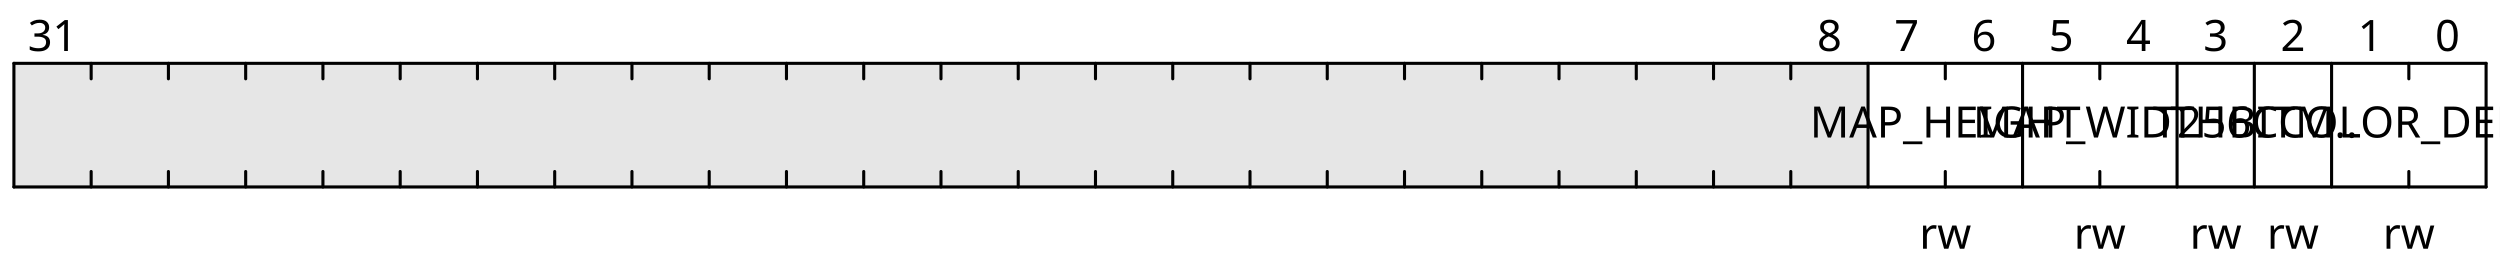
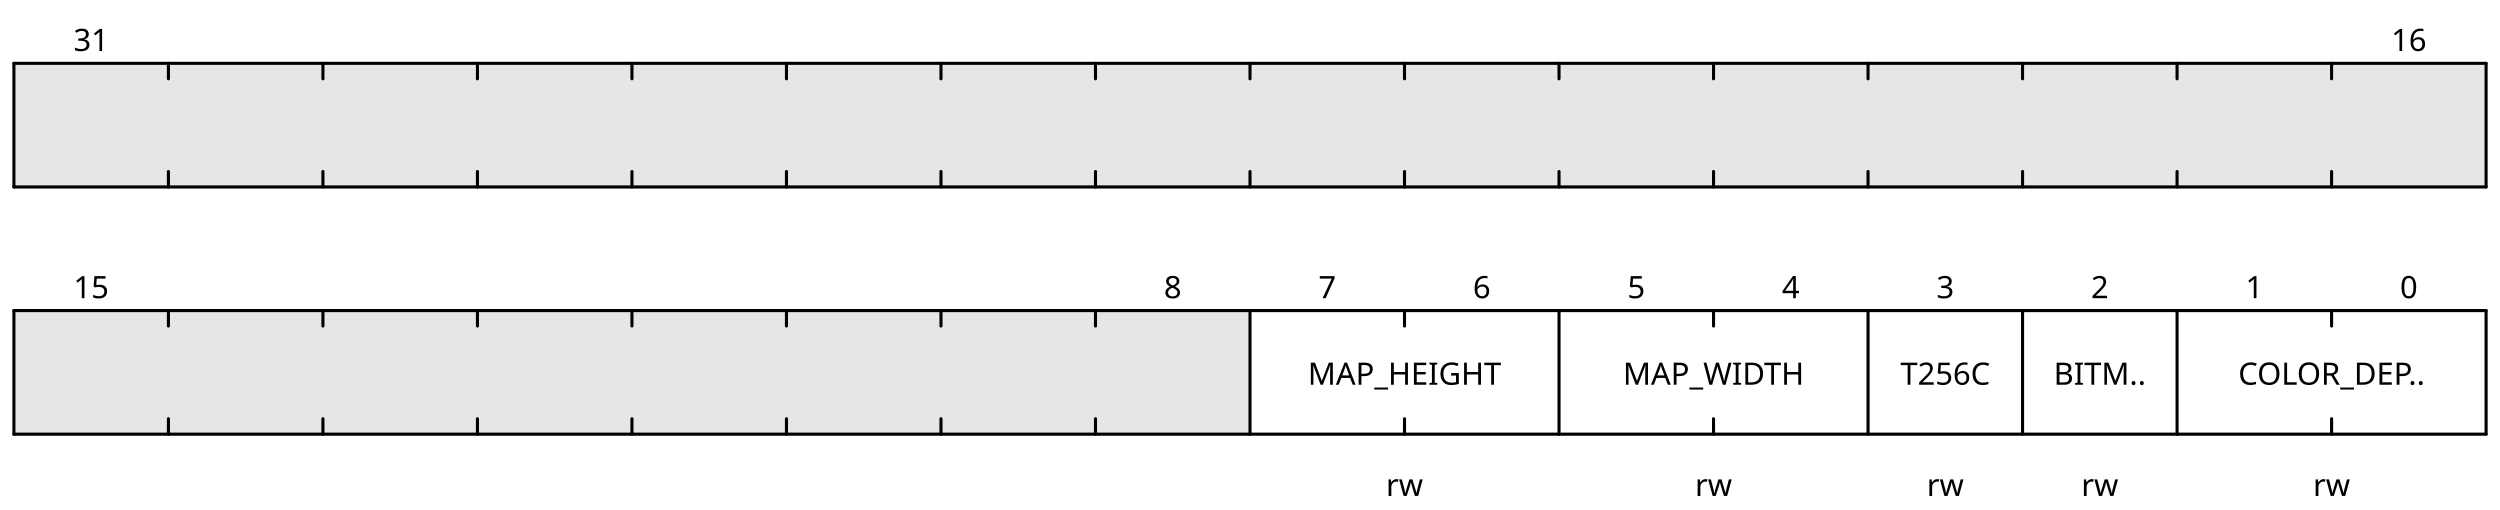
- <svg xmlns="http://www.w3.org/2000/svg" baseProfile="full" class="WaveDrom" height="85" version="1.1" viewBox="0,0,809,85" width="809">
+ <svg xmlns="http://www.w3.org/2000/svg" baseProfile="full" class="WaveDrom" height="165" version="1.1" viewBox="0,0,809,165" width="809">
  <defs />
-   <g font-family="sans-serif" font-size="14" font-weight="normal" text-anchor="middle" transform="translate(4.5,0.5)">
+   <g font-family="sans-serif" font-size="10" font-weight="normal" text-anchor="middle" transform="translate(4.5,80.5)">
    <g stroke="black" stroke-linecap="round" stroke-width="1" transform="translate(0,20.0)">
      <line x1="0" x2="800" y1="0" y2="0" />
      <line x1="0" x2="0" y1="0" y2="40.0" />
      <line x1="0" x2="800" y1="40.0" y2="40.0" />
      <line x1="800.0" x2="800.0" y1="0" y2="40.0" />
-       <line x1="775.0" x2="775.0" y1="0" y2="5.0" />
-       <line x1="775.0" x2="775.0" y1="35.0" y2="40.0" />
-       <line x1="750.0" x2="750.0" y1="0" y2="40.0" />
-       <line x1="725.0" x2="725.0" y1="0" y2="40.0" />
+       <line x1="750.0" x2="750.0" y1="0" y2="5.0" />
+       <line x1="750.0" x2="750.0" y1="35.0" y2="40.0" />
      <line x1="700.0" x2="700.0" y1="0" y2="40.0" />
-       <line x1="675.0" x2="675.0" y1="0" y2="5.0" />
-       <line x1="675.0" x2="675.0" y1="35.0" y2="40.0" />
      <line x1="650.0" x2="650.0" y1="0" y2="40.0" />
-       <line x1="625.0" x2="625.0" y1="0" y2="5.0" />
-       <line x1="625.0" x2="625.0" y1="35.0" y2="40.0" />
      <line x1="600.0" x2="600.0" y1="0" y2="40.0" />
-       <line x1="575.0" x2="575.0" y1="0" y2="5.0" />
-       <line x1="575.0" x2="575.0" y1="35.0" y2="40.0" />
      <line x1="550.0" x2="550.0" y1="0" y2="5.0" />
      <line x1="550.0" x2="550.0" y1="35.0" y2="40.0" />
-       <line x1="525.0" x2="525.0" y1="0" y2="5.0" />
-       <line x1="525.0" x2="525.0" y1="35.0" y2="40.0" />
-       <line x1="500.0" x2="500.0" y1="0" y2="5.0" />
-       <line x1="500.0" x2="500.0" y1="35.0" y2="40.0" />
-       <line x1="475.0" x2="475.0" y1="0" y2="5.0" />
-       <line x1="475.0" x2="475.0" y1="35.0" y2="40.0" />
+       <line x1="500.0" x2="500.0" y1="0" y2="40.0" />
      <line x1="450.0" x2="450.0" y1="0" y2="5.0" />
      <line x1="450.0" x2="450.0" y1="35.0" y2="40.0" />
-       <line x1="425.0" x2="425.0" y1="0" y2="5.0" />
-       <line x1="425.0" x2="425.0" y1="35.0" y2="40.0" />
-       <line x1="400.0" x2="400.0" y1="0" y2="5.0" />
-       <line x1="400.0" x2="400.0" y1="35.0" y2="40.0" />
-       <line x1="375.0" x2="375.0" y1="0" y2="5.0" />
-       <line x1="375.0" x2="375.0" y1="35.0" y2="40.0" />
+       <line x1="400.0" x2="400.0" y1="0" y2="40.0" />
      <line x1="350.0" x2="350.0" y1="0" y2="5.0" />
      <line x1="350.0" x2="350.0" y1="35.0" y2="40.0" />
-       <line x1="325.0" x2="325.0" y1="0" y2="5.0" />
-       <line x1="325.0" x2="325.0" y1="35.0" y2="40.0" />
      <line x1="300.0" x2="300.0" y1="0" y2="5.0" />
      <line x1="300.0" x2="300.0" y1="35.0" y2="40.0" />
-       <line x1="275.0" x2="275.0" y1="0" y2="5.0" />
-       <line x1="275.0" x2="275.0" y1="35.0" y2="40.0" />
      <line x1="250.0" x2="250.0" y1="0" y2="5.0" />
      <line x1="250.0" x2="250.0" y1="35.0" y2="40.0" />
-       <line x1="225.0" x2="225.0" y1="0" y2="5.0" />
-       <line x1="225.0" x2="225.0" y1="35.0" y2="40.0" />
      <line x1="200.0" x2="200.0" y1="0" y2="5.0" />
      <line x1="200.0" x2="200.0" y1="35.0" y2="40.0" />
-       <line x1="175.0" x2="175.0" y1="0" y2="5.0" />
-       <line x1="175.0" x2="175.0" y1="35.0" y2="40.0" />
      <line x1="150.0" x2="150.0" y1="0" y2="5.0" />
      <line x1="150.0" x2="150.0" y1="35.0" y2="40.0" />
-       <line x1="125.0" x2="125.0" y1="0" y2="5.0" />
-       <line x1="125.0" x2="125.0" y1="35.0" y2="40.0" />
      <line x1="100.0" x2="100.0" y1="0" y2="5.0" />
      <line x1="100.0" x2="100.0" y1="35.0" y2="40.0" />
-       <line x1="75.0" x2="75.0" y1="0" y2="5.0" />
-       <line x1="75.0" x2="75.0" y1="35.0" y2="40.0" />
      <line x1="50.0" x2="50.0" y1="0" y2="5.0" />
      <line x1="50.0" x2="50.0" y1="35.0" y2="40.0" />
-       <line x1="25.0" x2="25.0" y1="0" y2="5.0" />
-       <line x1="25.0" x2="25.0" y1="35.0" y2="40.0" />
    </g>
    <g text-anchor="middle">
      <g>
        <g transform="translate(0,20.0)">
-           <rect height="40.0" style="fill-opacity:0.1" width="600.0" x="0.0" y="0" />
+           <rect height="40.0" style="fill-opacity:0.1" width="400.0" x="0.0" y="0" />
        </g>
-         <g transform="translate(12.5,16.0)">
-           <text x="775.0">
+         <g transform="translate(25.0,16.0)">
+           <text x="750.0">
            <tspan>0</tspan>
          </text>
-           <text x="750.0">
+           <text x="700.0">
            <tspan>1</tspan>
          </text>
-           <text x="725.0">
+           <text x="650.0">
            <tspan>2</tspan>
          </text>
-           <text x="700.0">
+           <text x="600.0">
            <tspan>3</tspan>
          </text>
-           <text x="675.0">
+           <text x="550.0">
            <tspan>4</tspan>
          </text>
-           <text x="650.0">
+           <text x="500.0">
            <tspan>5</tspan>
          </text>
-           <text x="625.0">
+           <text x="450.0">
            <tspan>6</tspan>
          </text>
-           <text x="600.0">
+           <text x="400.0">
            <tspan>7</tspan>
          </text>
-           <text x="575.0">
+           <text x="350.0">
            <tspan>8</tspan>
          </text>
          <text x="0.0">
-             <tspan>31</tspan>
+             <tspan>15</tspan>
          </text>
        </g>
-         <g transform="translate(12.5,44.0)">
-           <text x="762.5">
+         <g transform="translate(25.0,44.0)">
+           <text x="725.0">
            <tspan>COLOR_DEP..</tspan>
          </text>
-           <text x="725.0">
+           <text x="650.0">
            <tspan>BITM..</tspan>
          </text>
-           <text x="700.0">
+           <text x="600.0">
            <tspan>T256C</tspan>
          </text>
-           <text x="662.5">
+           <text x="525.0">
            <tspan>MAP_WIDTH</tspan>
          </text>
-           <text x="612.5">
+           <text x="425.0">
            <tspan>MAP_HEIGHT</tspan>
          </text>
        </g>
-         <g transform="translate(12.5,80)">
-           <text x="762.5">
-             <tspan>rw</tspan>
-           </text>
+         <g transform="translate(25.0,80)">
          <text x="725.0">
            <tspan>rw</tspan>
          </text>
-           <text x="700.0">
+           <text x="650.0">
            <tspan>rw</tspan>
          </text>
-           <text x="662.5">
+           <text x="600.0">
            <tspan>rw</tspan>
          </text>
-           <text x="612.5">
+           <text x="525.0">
+             <tspan>rw</tspan>
+           </text>
+           <text x="425.0">
            <tspan>rw</tspan>
          </text>
        </g>
      </g>
    </g>
  </g>
+   <g font-family="sans-serif" font-size="10" font-weight="normal" text-anchor="middle" transform="translate(4.5,0.5)">
+     <g stroke="black" stroke-linecap="round" stroke-width="1" transform="translate(0,20.0)">
+       <line x1="0" x2="800" y1="0" y2="0" />
+       <line x1="0" x2="0" y1="0" y2="40.0" />
+       <line x1="0" x2="800" y1="40.0" y2="40.0" />
+       <line x1="800.0" x2="800.0" y1="0" y2="40.0" />
+       <line x1="750.0" x2="750.0" y1="0" y2="5.0" />
+       <line x1="750.0" x2="750.0" y1="35.0" y2="40.0" />
+       <line x1="700.0" x2="700.0" y1="0" y2="5.0" />
+       <line x1="700.0" x2="700.0" y1="35.0" y2="40.0" />
+       <line x1="650.0" x2="650.0" y1="0" y2="5.0" />
+       <line x1="650.0" x2="650.0" y1="35.0" y2="40.0" />
+       <line x1="600.0" x2="600.0" y1="0" y2="5.0" />
+       <line x1="600.0" x2="600.0" y1="35.0" y2="40.0" />
+       <line x1="550.0" x2="550.0" y1="0" y2="5.0" />
+       <line x1="550.0" x2="550.0" y1="35.0" y2="40.0" />
+       <line x1="500.0" x2="500.0" y1="0" y2="5.0" />
+       <line x1="500.0" x2="500.0" y1="35.0" y2="40.0" />
+       <line x1="450.0" x2="450.0" y1="0" y2="5.0" />
+       <line x1="450.0" x2="450.0" y1="35.0" y2="40.0" />
+       <line x1="400.0" x2="400.0" y1="0" y2="5.0" />
+       <line x1="400.0" x2="400.0" y1="35.0" y2="40.0" />
+       <line x1="350.0" x2="350.0" y1="0" y2="5.0" />
+       <line x1="350.0" x2="350.0" y1="35.0" y2="40.0" />
+       <line x1="300.0" x2="300.0" y1="0" y2="5.0" />
+       <line x1="300.0" x2="300.0" y1="35.0" y2="40.0" />
+       <line x1="250.0" x2="250.0" y1="0" y2="5.0" />
+       <line x1="250.0" x2="250.0" y1="35.0" y2="40.0" />
+       <line x1="200.0" x2="200.0" y1="0" y2="5.0" />
+       <line x1="200.0" x2="200.0" y1="35.0" y2="40.0" />
+       <line x1="150.0" x2="150.0" y1="0" y2="5.0" />
+       <line x1="150.0" x2="150.0" y1="35.0" y2="40.0" />
+       <line x1="100.0" x2="100.0" y1="0" y2="5.0" />
+       <line x1="100.0" x2="100.0" y1="35.0" y2="40.0" />
+       <line x1="50.0" x2="50.0" y1="0" y2="5.0" />
+       <line x1="50.0" x2="50.0" y1="35.0" y2="40.0" />
+     </g>
+     <g text-anchor="middle">
+       <g>
+         <g transform="translate(0,20.0)">
+           <rect height="40.0" style="fill-opacity:0.1" width="800.0" x="0.0" y="0" />
+         </g>
+         <g transform="translate(25.0,16.0)">
+           <text x="750.0">
+             <tspan>16</tspan>
+           </text>
+           <text x="0.0">
+             <tspan>31</tspan>
+           </text>
+         </g>
+         <g transform="translate(25.0,44.0)" />
+         <g transform="translate(25.0,80)" />
+       </g>
+     </g>
+   </g>
</svg>
